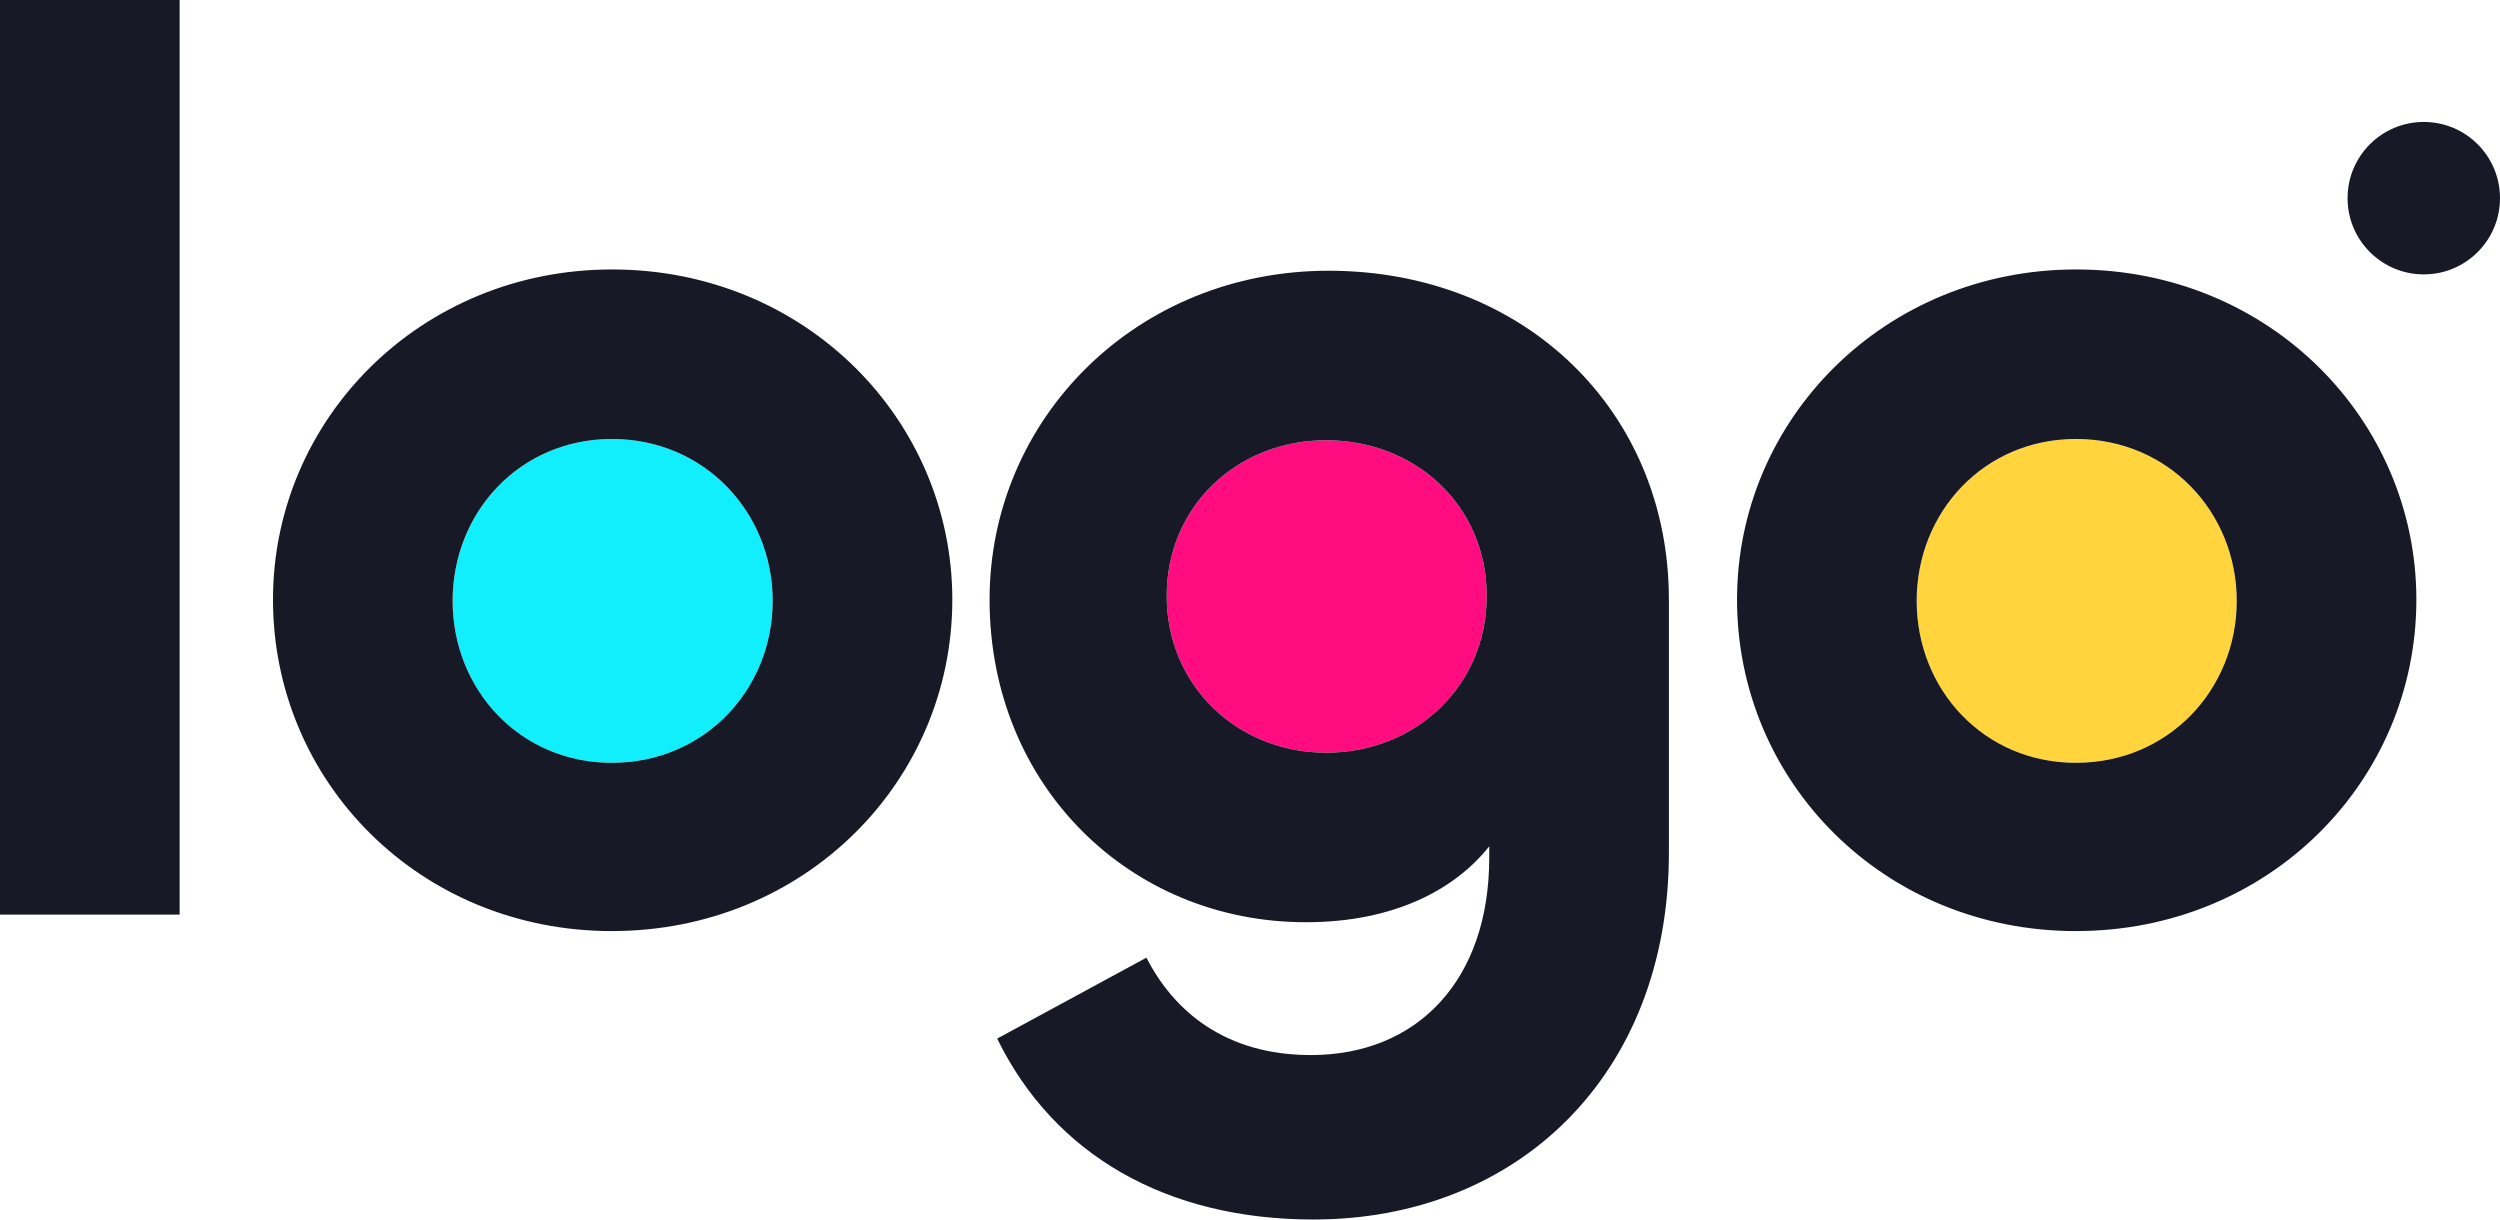
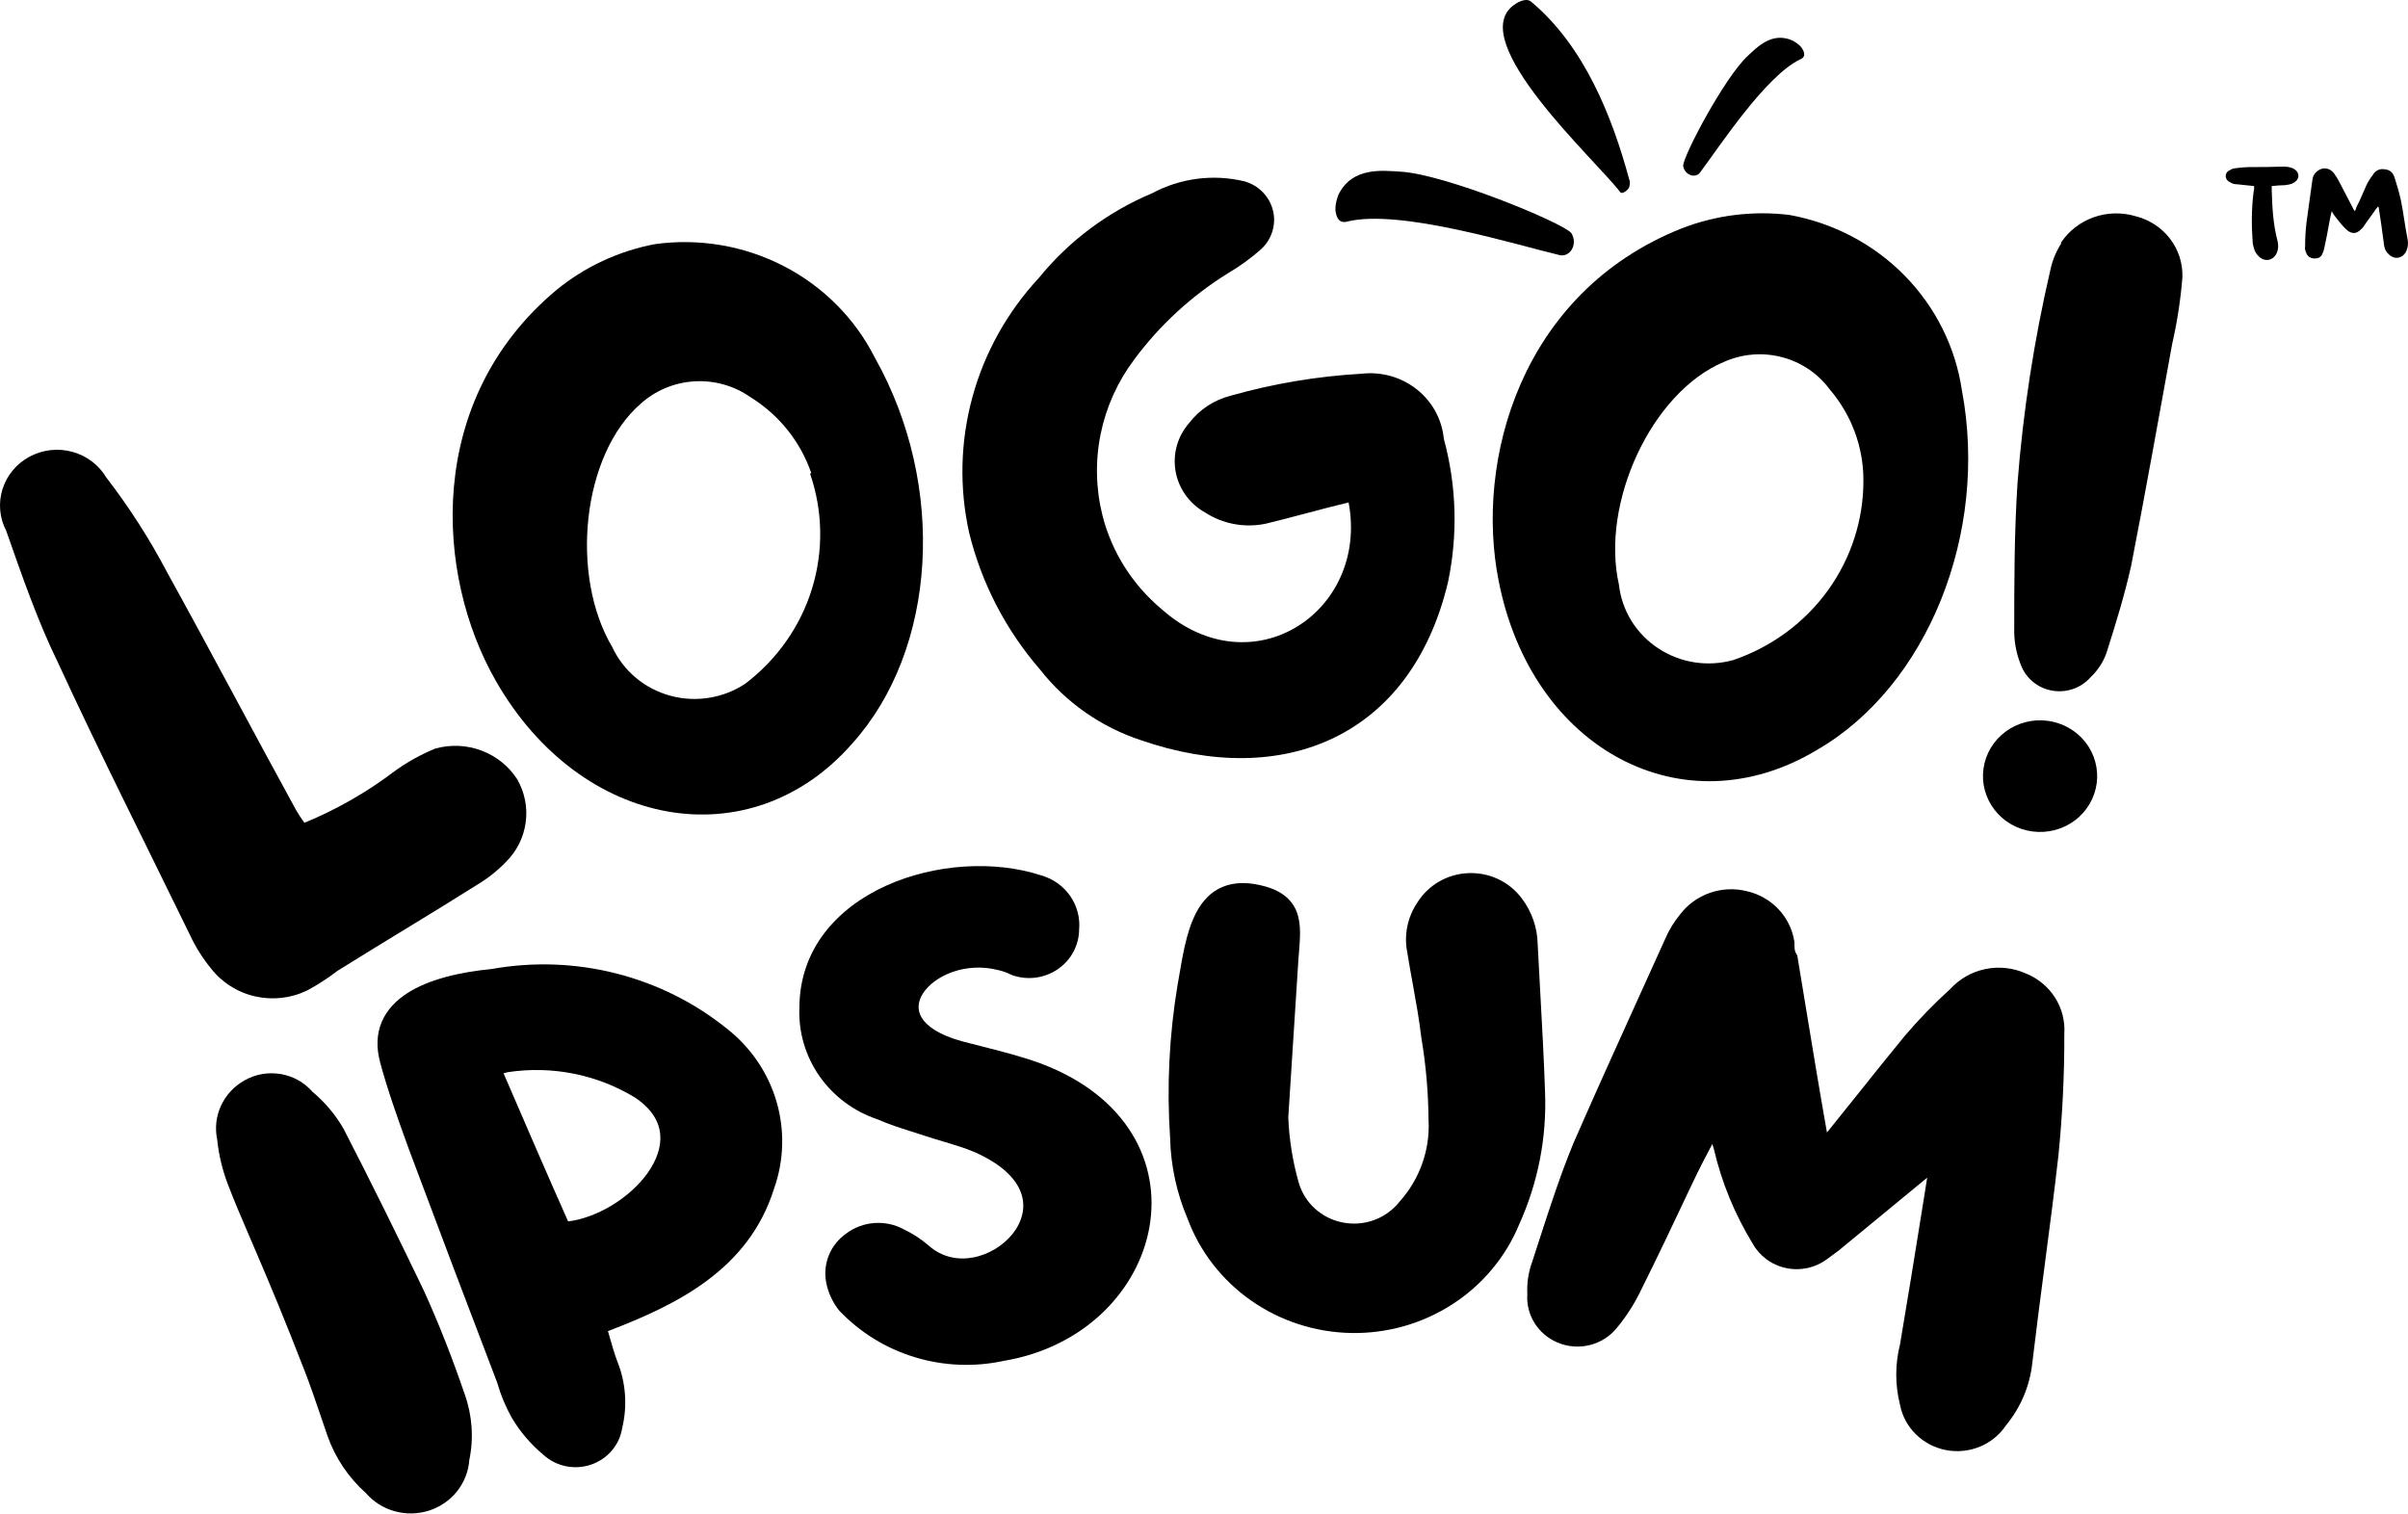
- <svg xmlns="http://www.w3.org/2000/svg" width="82" height="40" fill="none" viewBox="0 0 82 40">
-   <path fill="#FFD43D" d="M73.365 19.71c0 2.904-2.241 5.31-5.27 5.31-3.03 0-5.228-2.406-5.228-5.31 0-2.905 2.199-5.312 5.228-5.312s5.27 2.407 5.27 5.311Z" />
-   <path fill="#FF0C81" d="M48.764 19.544c0 2.946-2.323 5.145-5.27 5.145-2.904 0-5.227-2.2-5.227-5.145 0-2.947 2.323-5.104 5.228-5.104 2.946 0 5.27 2.158 5.27 5.104Z" />
-   <path fill="#11EEFC" d="M20.074 25.02c3.029 0 5.27-2.406 5.27-5.31 0-2.905-2.241-5.312-5.27-5.312-3.03 0-5.228 2.407-5.228 5.311 0 2.905 2.199 5.312 5.228 5.312Z" />
-   <path fill="#171A26" d="M68.095 30.54c-6.307 0-11.12-4.897-11.12-10.872 0-5.934 4.855-10.83 11.12-10.83 6.349 0 11.162 4.938 11.162 10.83 0 5.975-4.855 10.871-11.162 10.871Zm0-5.52c3.03 0 5.27-2.406 5.27-5.31 0-2.905-2.24-5.312-5.27-5.312-3.029 0-5.228 2.407-5.228 5.311 0 2.905 2.199 5.312 5.228 5.312ZM43.08 40c-4.813 0-8.506-2.116-10.373-5.934l4.896-2.655c.913 1.784 2.614 3.195 5.394 3.195 3.486 0 5.85-2.448 5.85-6.473v-.374c-1.12 1.411-3.111 2.49-6.016 2.49-5.768 0-10.373-4.481-10.373-10.581 0-5.934 4.813-10.788 11.12-10.788 6.431 0 11.162 4.605 11.162 10.788v8.299C54.74 35.27 49.76 40 43.08 40Zm.415-15.311c2.946 0 5.27-2.2 5.27-5.145 0-2.947-2.324-5.104-5.27-5.104-2.905 0-5.228 2.158-5.228 5.104s2.323 5.145 5.228 5.145ZM20.074 30.54c-6.307 0-11.12-4.897-11.12-10.872 0-5.934 4.854-10.83 11.12-10.83 6.348 0 11.162 4.938 11.162 10.83 0 5.975-4.855 10.871-11.162 10.871Zm0-5.52c3.029 0 5.27-2.406 5.27-5.31 0-2.905-2.241-5.312-5.27-5.312-3.03 0-5.228 2.407-5.228 5.311 0 2.905 2.199 5.312 5.228 5.312ZM0 0h5.892v30H0V0ZM82 6.5a2.5 2.5 0 1 1-5 0 2.5 2.5 0 0 1 5 0Z" />
+ <svg xmlns="http://www.w3.org/2000/svg" id="logo-74" width="70" height="44" viewBox="0 0 70 44" fill="none">
+   <path class="ccustom" d="M65.527 5.409C65.527 5.46 65.527 5.524 65.514 5.562C65.448 6.063 65.448 6.563 65.487 7.076C65.514 7.204 65.54 7.332 65.645 7.435C65.815 7.627 66.078 7.589 66.183 7.358C66.235 7.243 66.235 7.127 66.209 7.012C66.078 6.524 66.052 6.011 66.038 5.511C66.038 5.485 66.038 5.447 66.038 5.409C66.183 5.396 66.314 5.383 66.432 5.383C66.524 5.37 66.603 5.357 66.668 5.319C66.865 5.216 66.865 4.998 66.655 4.895C66.576 4.857 66.471 4.844 66.379 4.844C66.052 4.857 65.724 4.857 65.396 4.857C65.278 4.857 65.159 4.87 65.041 4.883C64.976 4.895 64.897 4.895 64.845 4.934C64.753 4.972 64.7 5.037 64.7 5.126C64.713 5.216 64.753 5.267 64.845 5.306C64.897 5.344 64.963 5.357 65.028 5.357C65.186 5.37 65.356 5.396 65.527 5.409ZM69.134 5.999C69.134 6.011 69.147 6.024 69.147 6.024C69.2 6.37 69.252 6.704 69.292 7.037C69.305 7.153 69.318 7.255 69.397 7.345C69.567 7.563 69.829 7.538 69.948 7.307C70 7.191 70.013 7.076 69.987 6.948C69.908 6.563 69.869 6.178 69.79 5.806C69.738 5.575 69.672 5.357 69.606 5.152C69.567 5.024 69.475 4.934 69.318 4.921C69.16 4.895 69.042 4.972 68.977 5.088C68.898 5.19 68.832 5.293 68.78 5.409C68.688 5.614 68.609 5.819 68.505 6.011C68.491 6.063 68.478 6.101 68.452 6.14C68.439 6.114 68.426 6.101 68.426 6.101C68.255 5.78 68.098 5.46 67.927 5.152C67.901 5.126 67.888 5.101 67.875 5.075C67.796 4.96 67.704 4.895 67.56 4.895C67.429 4.908 67.324 4.985 67.258 5.101C67.232 5.152 67.232 5.19 67.219 5.242C67.166 5.652 67.101 6.063 67.049 6.473C67.022 6.704 67.009 6.935 67.009 7.166C66.996 7.217 67.009 7.281 67.035 7.332C67.062 7.435 67.14 7.499 67.245 7.512C67.376 7.525 67.468 7.486 67.508 7.384C67.547 7.307 67.56 7.243 67.573 7.178C67.626 6.948 67.665 6.73 67.704 6.512C67.731 6.383 67.744 6.281 67.783 6.14C67.809 6.191 67.835 6.229 67.862 6.268C67.98 6.422 68.098 6.576 68.242 6.704C68.386 6.807 68.505 6.794 68.623 6.678C68.649 6.653 68.662 6.64 68.688 6.614C68.806 6.435 68.951 6.255 69.069 6.075C69.095 6.05 69.108 6.024 69.134 5.999Z" fill="#000000" />
+   <path class="ccustom" d="M38.909 5.66C38.818 5.904 38.8 6.08 38.842 6.226C38.889 6.424 39.009 6.489 39.173 6.439C40.714 6.066 44.093 7.124 45.344 7.418C45.639 7.48 45.879 7.108 45.677 6.774C45.383 6.451 42.006 5.067 40.718 4.991C40.213 4.963 39.31 4.837 38.909 5.66Z" fill="#000000" />
+   <path class="ccustom" d="M52.113 1.18C52.278 1.272 52.369 1.361 52.415 1.46C52.482 1.589 52.447 1.679 52.333 1.725C51.315 2.211 49.959 4.303 49.412 5.025C49.28 5.191 48.974 5.094 48.928 4.821C48.937 4.513 50.138 2.242 50.809 1.623C51.072 1.382 51.508 0.908 52.113 1.18Z" fill="#000000" />
+   <path class="ccustom" d="M44.002 0.15C44.2 0.004 44.405 -0.047 44.509 0.048C46.046 1.333 46.861 3.368 47.365 5.231C47.385 5.274 47.386 5.336 47.37 5.401C47.364 5.457 47.323 5.515 47.257 5.561C47.186 5.611 47.126 5.626 47.097 5.583C46.424 4.687 42.577 1.202 44.002 0.15Z" fill="#000000" />
+   <path class="ccustom" d="M11.461 22.428C11.829 22.16 12.23 21.936 12.653 21.763C13.097 21.639 13.569 21.66 13.999 21.822C14.43 21.984 14.794 22.278 15.038 22.661C15.256 23.042 15.342 23.483 15.281 23.916C15.221 24.349 15.019 24.752 14.704 25.062C14.461 25.314 14.184 25.534 13.882 25.715C12.534 26.567 11.175 27.371 9.815 28.222C9.537 28.435 9.242 28.626 8.933 28.793C8.463 29.023 7.925 29.084 7.414 28.967C6.902 28.85 6.448 28.562 6.131 28.152C5.894 27.862 5.693 27.545 5.535 27.208C4.247 24.561 2.911 21.926 1.671 19.233C1.099 18.067 0.634 16.727 0.181 15.432C-0.015 15.056 -0.054 14.62 0.074 14.217C0.202 13.814 0.485 13.476 0.864 13.274C1.243 13.072 1.688 13.022 2.104 13.136C2.519 13.249 2.873 13.517 3.09 13.882C3.757 14.748 4.348 15.669 4.855 16.633C6.143 18.965 7.371 21.297 8.611 23.558C8.683 23.683 8.763 23.804 8.85 23.92C9.783 23.536 10.661 23.035 11.461 22.428Z" fill="#000000" />
+   <path class="ccustom" d="M24.776 21.614C21.831 24.983 16.894 24.132 14.414 19.795C12.649 16.718 12.339 11.634 16.179 8.428C16.999 7.757 17.979 7.3 19.029 7.099C20.316 6.919 21.628 7.141 22.778 7.733C23.928 8.326 24.857 9.259 25.432 10.399C27.531 14.129 27.233 18.886 24.776 21.614ZM23.584 13.756C23.271 12.839 22.643 12.057 21.807 11.541C21.334 11.211 20.759 11.051 20.179 11.087C19.599 11.123 19.05 11.354 18.623 11.739C16.918 13.22 16.56 16.729 17.8 18.816C17.959 19.156 18.191 19.459 18.481 19.702C18.771 19.946 19.112 20.124 19.48 20.225C19.848 20.326 20.234 20.347 20.611 20.287C20.989 20.227 21.348 20.087 21.664 19.877C22.588 19.176 23.266 18.212 23.604 17.117C23.942 16.022 23.922 14.851 23.548 13.768L23.584 13.756Z" fill="#000000" />
+   <path class="ccustom" d="M36.795 15.225C36.494 15.289 36.182 15.292 35.879 15.236C35.576 15.18 35.288 15.066 35.031 14.899C34.806 14.773 34.612 14.6 34.464 14.392C34.316 14.185 34.216 13.947 34.173 13.698C34.13 13.448 34.143 13.192 34.213 12.948C34.283 12.704 34.408 12.479 34.578 12.287C34.874 11.903 35.294 11.628 35.77 11.506C37.013 11.153 38.293 10.938 39.586 10.865C39.87 10.833 40.157 10.856 40.432 10.934C40.707 11.012 40.962 11.143 41.185 11.319C41.407 11.495 41.591 11.712 41.726 11.959C41.861 12.205 41.944 12.475 41.971 12.754C42.343 14.121 42.384 15.554 42.09 16.939C41.017 21.416 37.32 22.955 33.171 21.521C32.006 21.137 30.985 20.423 30.237 19.469C29.241 18.32 28.534 16.958 28.174 15.493C27.883 14.189 27.915 12.835 28.268 11.545C28.62 10.255 29.283 9.067 30.201 8.078C31.073 7.004 32.204 6.159 33.493 5.618C34.307 5.18 35.26 5.055 36.164 5.269C36.369 5.324 36.555 5.432 36.703 5.582C36.85 5.731 36.955 5.917 37.005 6.119C37.055 6.321 37.048 6.533 36.986 6.732C36.924 6.931 36.809 7.11 36.653 7.251C36.355 7.514 36.031 7.749 35.687 7.95C34.627 8.61 33.704 9.461 32.968 10.457C32.485 11.101 32.153 11.841 31.994 12.625C31.836 13.408 31.855 14.216 32.05 14.992C32.32 16.05 32.92 16.999 33.767 17.709C36.39 20.04 39.8 17.79 39.204 14.607C38.334 14.817 37.571 15.039 36.795 15.225Z" fill="#000000" />
+   <path class="ccustom" d="M52.822 21.801C48.946 24.133 44.535 21.801 43.569 16.904C42.865 13.406 44.201 8.51 48.875 6.644C49.869 6.256 50.948 6.12 52.011 6.248C53.288 6.477 54.459 7.091 55.36 8.005C56.26 8.919 56.845 10.087 57.031 11.343C57.818 15.505 56.029 19.947 52.822 21.801ZM54.169 13.954C54.168 12.986 53.818 12.049 53.179 11.308C52.838 10.85 52.345 10.521 51.784 10.379C51.223 10.236 50.629 10.289 50.103 10.527C48.004 11.413 46.526 14.631 47.062 16.997C47.103 17.369 47.227 17.727 47.424 18.047C47.621 18.367 47.888 18.641 48.205 18.849C48.522 19.058 48.881 19.197 49.258 19.256C49.636 19.314 50.022 19.291 50.389 19.189C51.498 18.81 52.459 18.102 53.137 17.164C53.814 16.225 54.175 15.103 54.169 13.954Z" fill="#000000" />
+   <path class="ccustom" d="M60.95 22.78C60.891 23.207 60.662 23.593 60.312 23.855C59.962 24.116 59.52 24.23 59.084 24.173C58.647 24.116 58.252 23.892 57.985 23.549C57.718 23.207 57.6 22.775 57.659 22.349C57.717 21.922 57.947 21.535 58.297 21.274C58.647 21.013 59.089 20.898 59.525 20.956C59.961 21.013 60.357 21.237 60.624 21.579C60.891 21.921 61.008 22.353 60.95 22.78ZM59.913 7.052C60.139 6.714 60.472 6.456 60.861 6.317C61.25 6.179 61.674 6.167 62.071 6.283C62.474 6.382 62.83 6.613 63.08 6.937C63.329 7.262 63.457 7.661 63.442 8.067C63.389 8.718 63.29 9.365 63.144 10.002C62.751 12.159 62.369 14.316 61.952 16.449C61.761 17.3 61.51 18.117 61.236 18.979C61.141 19.249 60.981 19.493 60.771 19.691C60.64 19.839 60.474 19.953 60.286 20.022C60.098 20.091 59.895 20.113 59.697 20.085C59.498 20.057 59.31 19.981 59.15 19.863C58.99 19.745 58.862 19.589 58.78 19.411C58.638 19.09 58.561 18.746 58.553 18.396C58.553 16.951 58.553 15.493 58.649 14.036C58.811 11.956 59.13 9.891 59.602 7.857C59.658 7.584 59.763 7.324 59.913 7.087V7.052Z" fill="#000000" />
+   <path class="ccustom" fill-rule="evenodd" clip-rule="evenodd" d="M6.423 32.149C6.282 32.456 6.244 32.799 6.313 33.128C6.358 33.563 6.459 33.99 6.612 34.401C6.803 34.904 7.017 35.401 7.28 36.014C7.341 36.155 7.404 36.302 7.47 36.457C7.826 37.287 8.272 38.348 8.867 39.884C9.035 40.32 9.184 40.76 9.335 41.203C9.396 41.381 9.457 41.561 9.519 41.741C9.743 42.38 10.129 42.955 10.639 43.41C10.856 43.661 11.144 43.843 11.467 43.934C11.796 44.027 12.145 44.021 12.471 43.917C12.796 43.813 13.082 43.616 13.291 43.351C13.496 43.091 13.618 42.778 13.642 42.45C13.775 41.813 13.729 41.152 13.51 40.538C13.162 39.517 12.766 38.496 12.309 37.496L12.307 37.492C11.555 35.928 10.791 34.375 9.99 32.822L9.984 32.811C9.75 32.406 9.446 32.045 9.085 31.742C8.85 31.472 8.527 31.29 8.17 31.227C7.805 31.163 7.429 31.227 7.109 31.409C6.806 31.578 6.566 31.837 6.423 32.149Z" fill="#000000" />
+   <path class="ccustom" fill-rule="evenodd" clip-rule="evenodd" d="M17.906 28.299C16.727 28 15.496 27.957 14.298 28.171C13.371 28.261 12.458 28.47 11.825 28.884C11.503 29.095 11.242 29.366 11.097 29.71C10.951 30.056 10.933 30.452 11.052 30.893C11.27 31.701 11.553 32.486 11.835 33.269L11.881 33.396L11.882 33.399C12.732 35.673 13.589 37.94 14.454 40.199C14.555 40.555 14.698 40.898 14.88 41.222L14.883 41.228C15.123 41.63 15.431 41.99 15.793 42.292C15.975 42.459 16.199 42.574 16.442 42.625C16.687 42.677 16.943 42.662 17.18 42.581C17.417 42.501 17.628 42.359 17.788 42.169C17.945 41.983 18.049 41.759 18.086 41.521C18.243 40.872 18.193 40.193 17.943 39.573C17.865 39.365 17.803 39.152 17.739 38.927C17.718 38.853 17.696 38.776 17.673 38.699C19.653 37.942 21.761 36.924 22.502 34.556C22.792 33.738 22.816 32.852 22.571 32.019C22.326 31.186 21.822 30.447 21.13 29.905C20.188 29.146 19.087 28.598 17.906 28.299ZM14.638 31.203C14.677 31.192 14.716 31.182 14.756 31.172C16.045 30.974 17.365 31.238 18.471 31.916C18.958 32.247 19.158 32.616 19.192 32.97C19.228 33.335 19.092 33.73 18.82 34.111C18.304 34.828 17.364 35.403 16.515 35.51C15.896 34.117 15.268 32.666 14.638 31.203Z" fill="#000000" />
+   <path class="ccustom" d="M25.765 25.747C27.168 25.113 28.907 25.004 30.268 25.45C30.611 25.547 30.908 25.758 31.109 26.047C31.309 26.334 31.401 26.679 31.37 27.024C31.368 27.249 31.312 27.469 31.206 27.668C31.098 27.871 30.942 28.045 30.751 28.176C30.56 28.307 30.339 28.392 30.108 28.422C29.876 28.452 29.64 28.427 29.421 28.349L29.404 28.343L29.388 28.335C29.276 28.278 29.157 28.235 29.033 28.206L29.025 28.205C28.068 27.956 27.165 28.368 26.835 28.874C26.678 29.115 26.659 29.359 26.79 29.581C26.93 29.818 27.274 30.084 27.97 30.274C28.162 30.325 28.358 30.375 28.557 30.425C29.108 30.565 29.68 30.71 30.233 30.91L30.235 30.911C32.788 31.861 33.739 33.827 33.413 35.677C33.091 37.507 31.529 39.171 29.179 39.564C28.324 39.749 27.434 39.713 26.598 39.459C25.759 39.205 25.003 38.74 24.405 38.111L24.39 38.095C24.201 37.858 24.074 37.58 24.017 37.284C23.966 37.018 23.993 36.742 24.096 36.49C24.198 36.24 24.372 36.023 24.595 35.865C24.831 35.686 25.116 35.579 25.414 35.557C25.71 35.534 26.008 35.597 26.268 35.738C26.529 35.861 26.771 36.018 26.988 36.205L26.992 36.208C27.377 36.552 27.842 36.641 28.288 36.558C28.741 36.474 29.167 36.212 29.441 35.865C29.713 35.52 29.822 35.109 29.692 34.711C29.562 34.31 29.17 33.861 28.308 33.485C28.083 33.391 27.85 33.316 27.607 33.243C27.541 33.223 27.475 33.203 27.407 33.183C27.228 33.13 27.043 33.075 26.862 33.014C26.737 32.973 26.613 32.933 26.49 32.894C26.155 32.788 25.829 32.684 25.514 32.544C24.83 32.316 24.239 31.879 23.829 31.297C23.417 30.712 23.21 30.013 23.238 29.304C23.24 27.575 24.353 26.385 25.765 25.747Z" fill="#000000" />
+   <path class="ccustom" d="M43.562 25.563C43.29 25.433 42.989 25.372 42.686 25.384C42.383 25.396 42.089 25.481 41.828 25.633C41.57 25.783 41.353 25.994 41.198 26.246C41.056 26.458 40.957 26.696 40.908 26.945C40.859 27.194 40.86 27.45 40.911 27.699C40.962 28.018 41.018 28.329 41.074 28.635C41.166 29.142 41.255 29.637 41.314 30.142L41.316 30.155C41.45 30.948 41.521 31.749 41.527 32.552L41.528 32.563C41.574 33.431 41.271 34.281 40.686 34.934L40.677 34.945C40.486 35.184 40.231 35.366 39.941 35.472C39.651 35.577 39.336 35.601 39.032 35.541C38.728 35.482 38.448 35.341 38.221 35.134C37.995 34.928 37.832 34.663 37.75 34.37C37.576 33.755 37.475 33.121 37.45 32.483L37.747 27.857C37.752 27.797 37.757 27.735 37.762 27.672C37.773 27.531 37.785 27.388 37.789 27.255C37.796 27.058 37.79 26.856 37.743 26.665C37.696 26.47 37.605 26.284 37.443 26.126C37.283 25.969 37.067 25.853 36.795 25.775C36.304 25.636 35.888 25.64 35.542 25.784C35.195 25.927 34.958 26.194 34.79 26.502C34.623 26.808 34.516 27.17 34.435 27.532C34.375 27.801 34.327 28.083 34.281 28.352C34.265 28.445 34.249 28.535 34.234 28.624L34.233 28.626C33.988 30.1 33.914 31.596 34.015 33.086C34.034 33.891 34.206 34.686 34.522 35.429C34.878 36.389 35.524 37.221 36.374 37.814C37.225 38.409 38.241 38.736 39.288 38.754C40.334 38.771 41.361 38.477 42.232 37.911C43.102 37.346 43.777 36.535 44.166 35.588C44.711 34.38 44.967 33.067 44.914 31.748C44.882 30.785 44.828 29.815 44.775 28.85C44.749 28.376 44.723 27.904 44.699 27.434C44.688 26.963 44.529 26.507 44.244 26.127C44.068 25.887 43.834 25.693 43.562 25.563Z" fill="#000000" />
+   <path class="ccustom" d="M53.196 32.817C53.169 32.852 53.139 32.887 53.109 32.924C52.888 31.675 52.682 30.427 52.477 29.177C52.403 28.728 52.329 28.277 52.255 27.828L52.246 27.778L52.219 27.735C52.168 27.653 52.163 27.573 52.163 27.403V27.383L52.16 27.364C52.104 27.012 51.941 26.684 51.692 26.424C51.444 26.165 51.122 25.984 50.768 25.906C50.414 25.82 50.043 25.839 49.7 25.96C49.358 26.08 49.06 26.296 48.843 26.581C48.662 26.8 48.514 27.043 48.404 27.302C48.152 27.86 47.898 28.42 47.644 28.981L47.639 28.991C47.004 30.392 46.365 31.803 45.744 33.225L45.742 33.229C45.361 34.151 45.047 35.123 44.733 36.091C44.67 36.284 44.608 36.478 44.545 36.67C44.432 36.976 44.382 37.3 44.399 37.625C44.379 37.916 44.45 38.205 44.603 38.455C44.759 38.71 44.994 38.911 45.273 39.029C45.569 39.156 45.899 39.183 46.213 39.105C46.525 39.028 46.803 38.852 47.002 38.604C47.256 38.298 47.474 37.965 47.652 37.612C48.178 36.56 48.681 35.496 49.181 34.436C49.375 34.026 49.563 33.659 49.777 33.259C49.792 33.308 49.807 33.356 49.822 33.404C50.046 34.37 50.425 35.295 50.944 36.145C51.042 36.325 51.179 36.482 51.345 36.606C51.513 36.732 51.707 36.82 51.913 36.864C52.119 36.909 52.333 36.909 52.54 36.865C52.746 36.821 52.94 36.733 53.108 36.608L53.441 36.364L56.023 34.238L55.871 35.189C55.661 36.497 55.453 37.794 55.232 39.091C55.087 39.666 55.088 40.267 55.233 40.842C55.295 41.165 55.455 41.463 55.692 41.697C55.931 41.933 56.237 42.094 56.57 42.158C56.903 42.222 57.248 42.186 57.561 42.056C57.868 41.928 58.13 41.713 58.313 41.44C58.739 40.923 59.004 40.298 59.077 39.638C59.187 38.706 59.31 37.762 59.434 36.818C59.577 35.73 59.72 34.642 59.84 33.575L59.84 33.572C59.956 32.404 60.013 31.231 60.009 30.058C60.034 29.687 59.94 29.318 59.739 29.002C59.537 28.685 59.238 28.439 58.884 28.298C58.517 28.135 58.105 28.091 57.71 28.174C57.318 28.256 56.963 28.458 56.696 28.751C56.22 29.181 55.773 29.642 55.359 30.13L55.356 30.134C54.904 30.685 54.454 31.247 54.008 31.806C53.736 32.145 53.465 32.484 53.196 32.817Z" fill="#000000" />
</svg>
